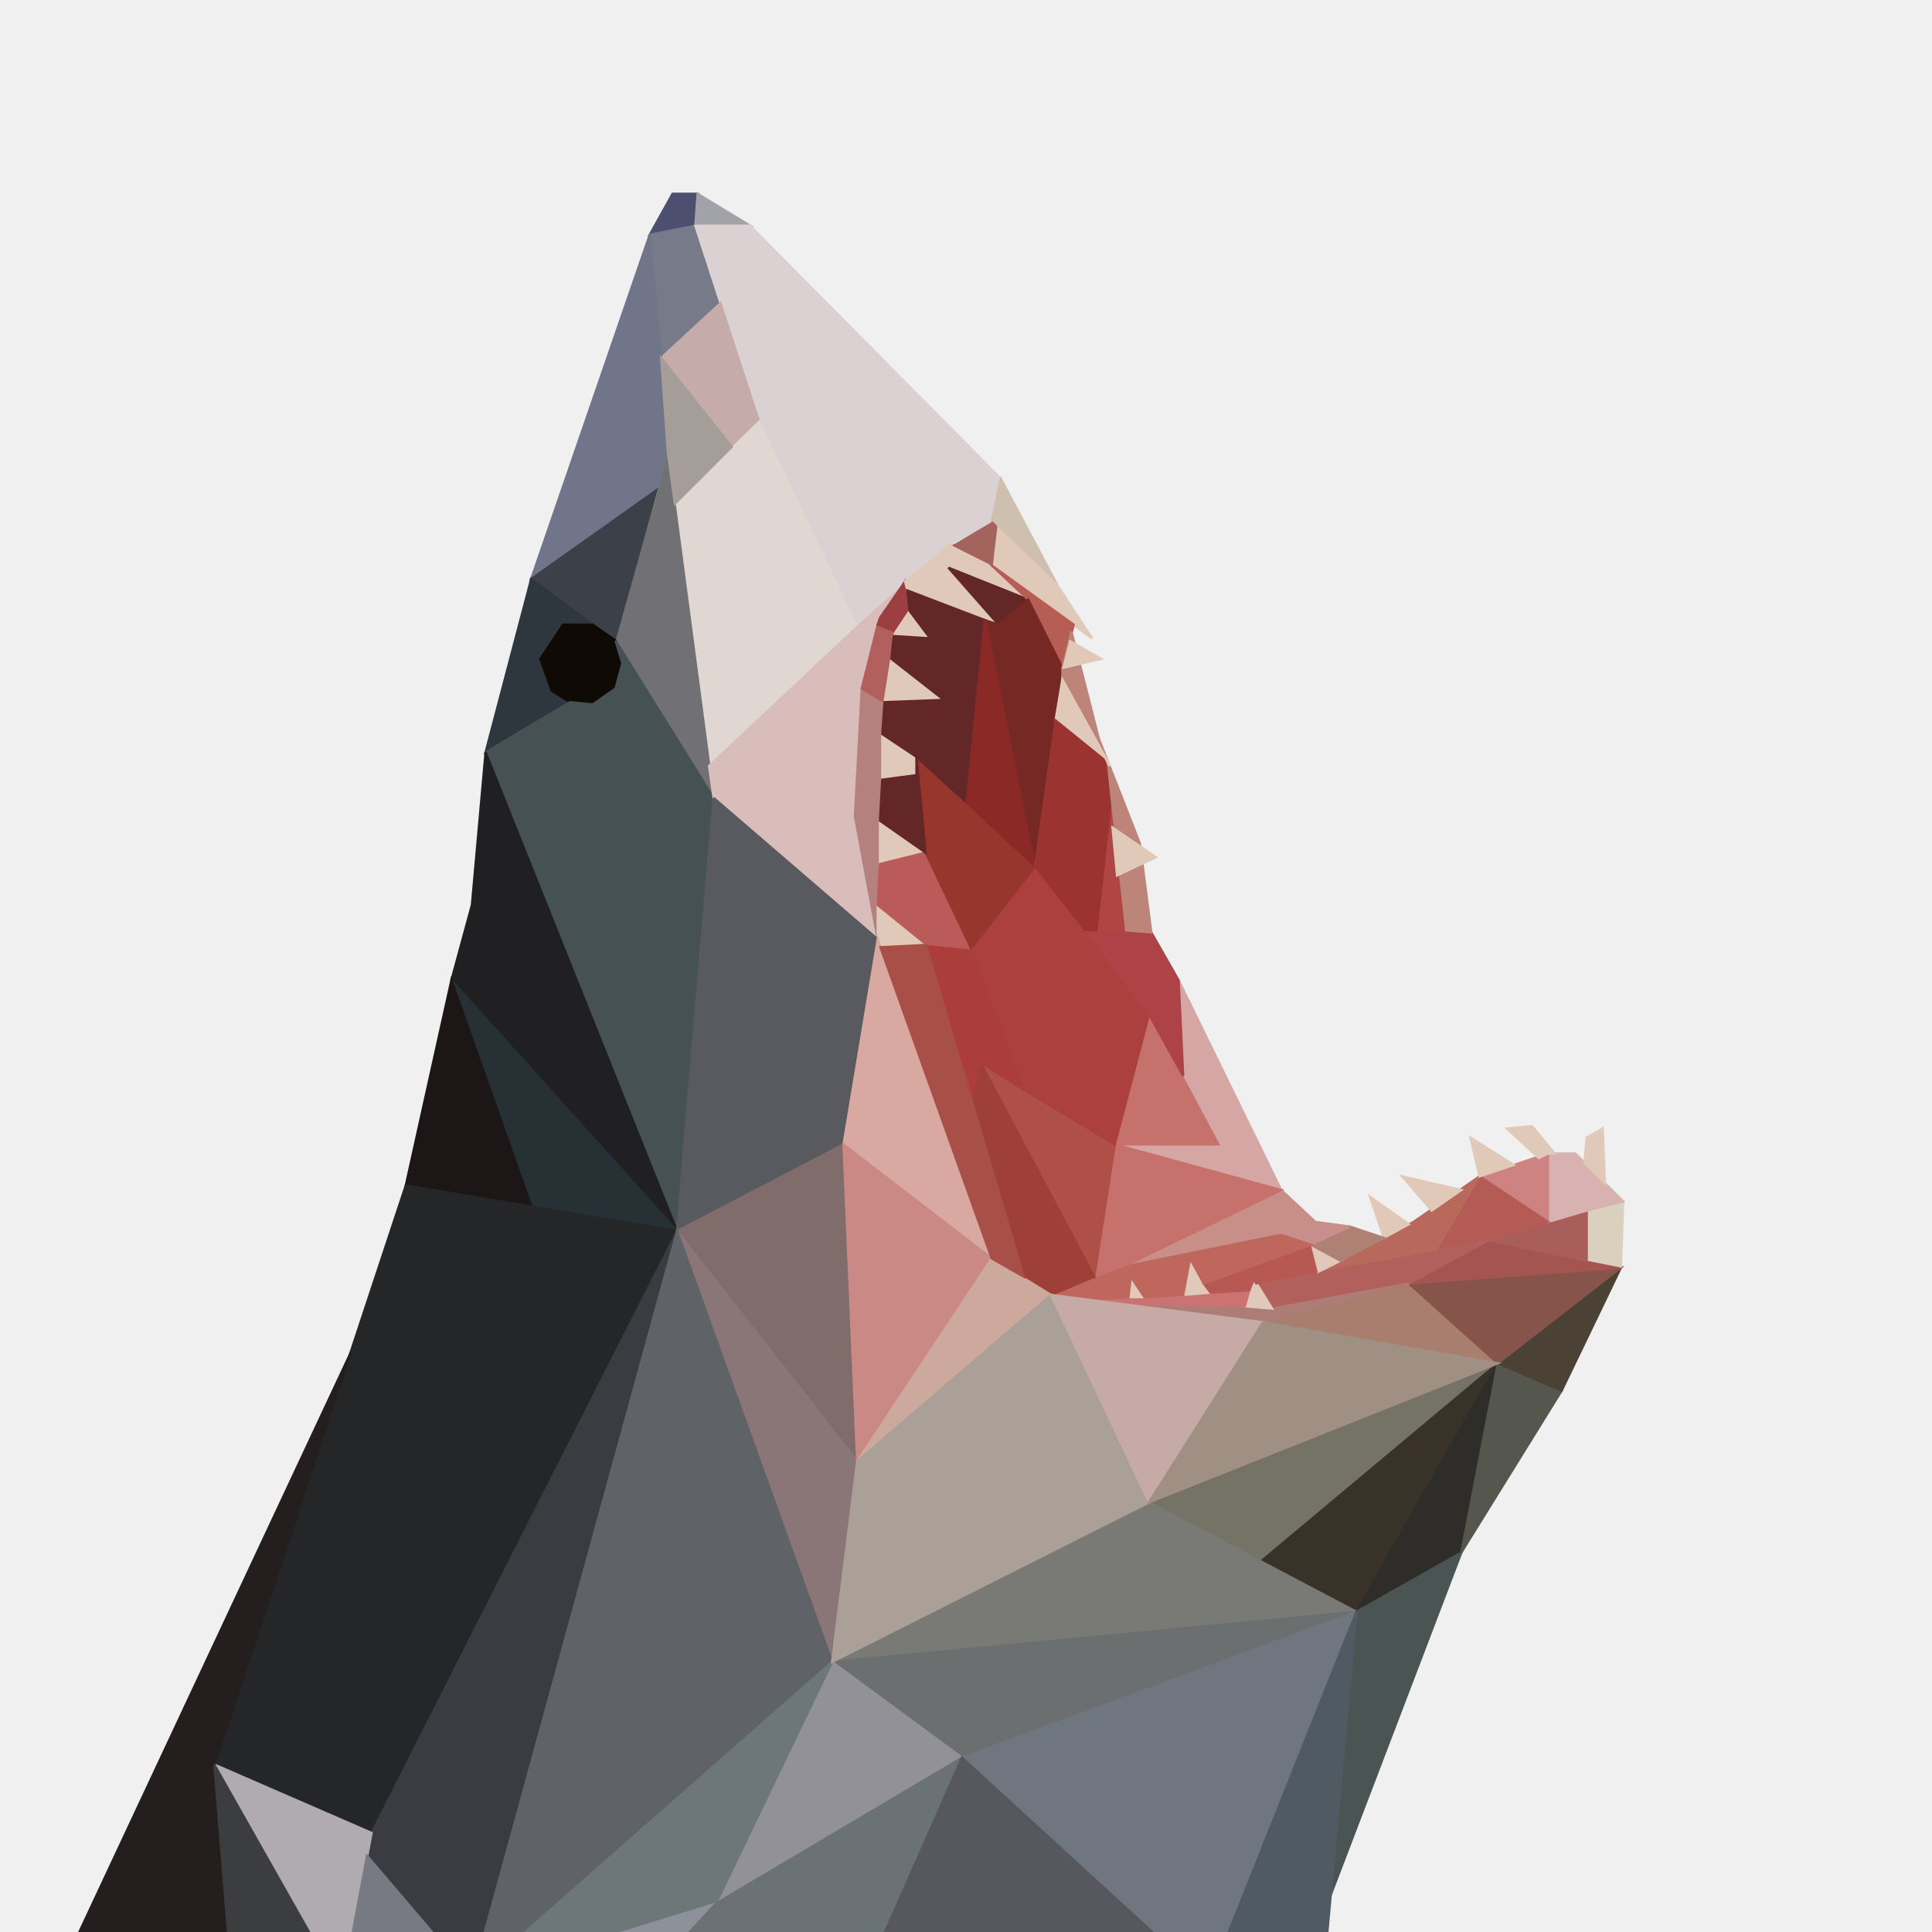
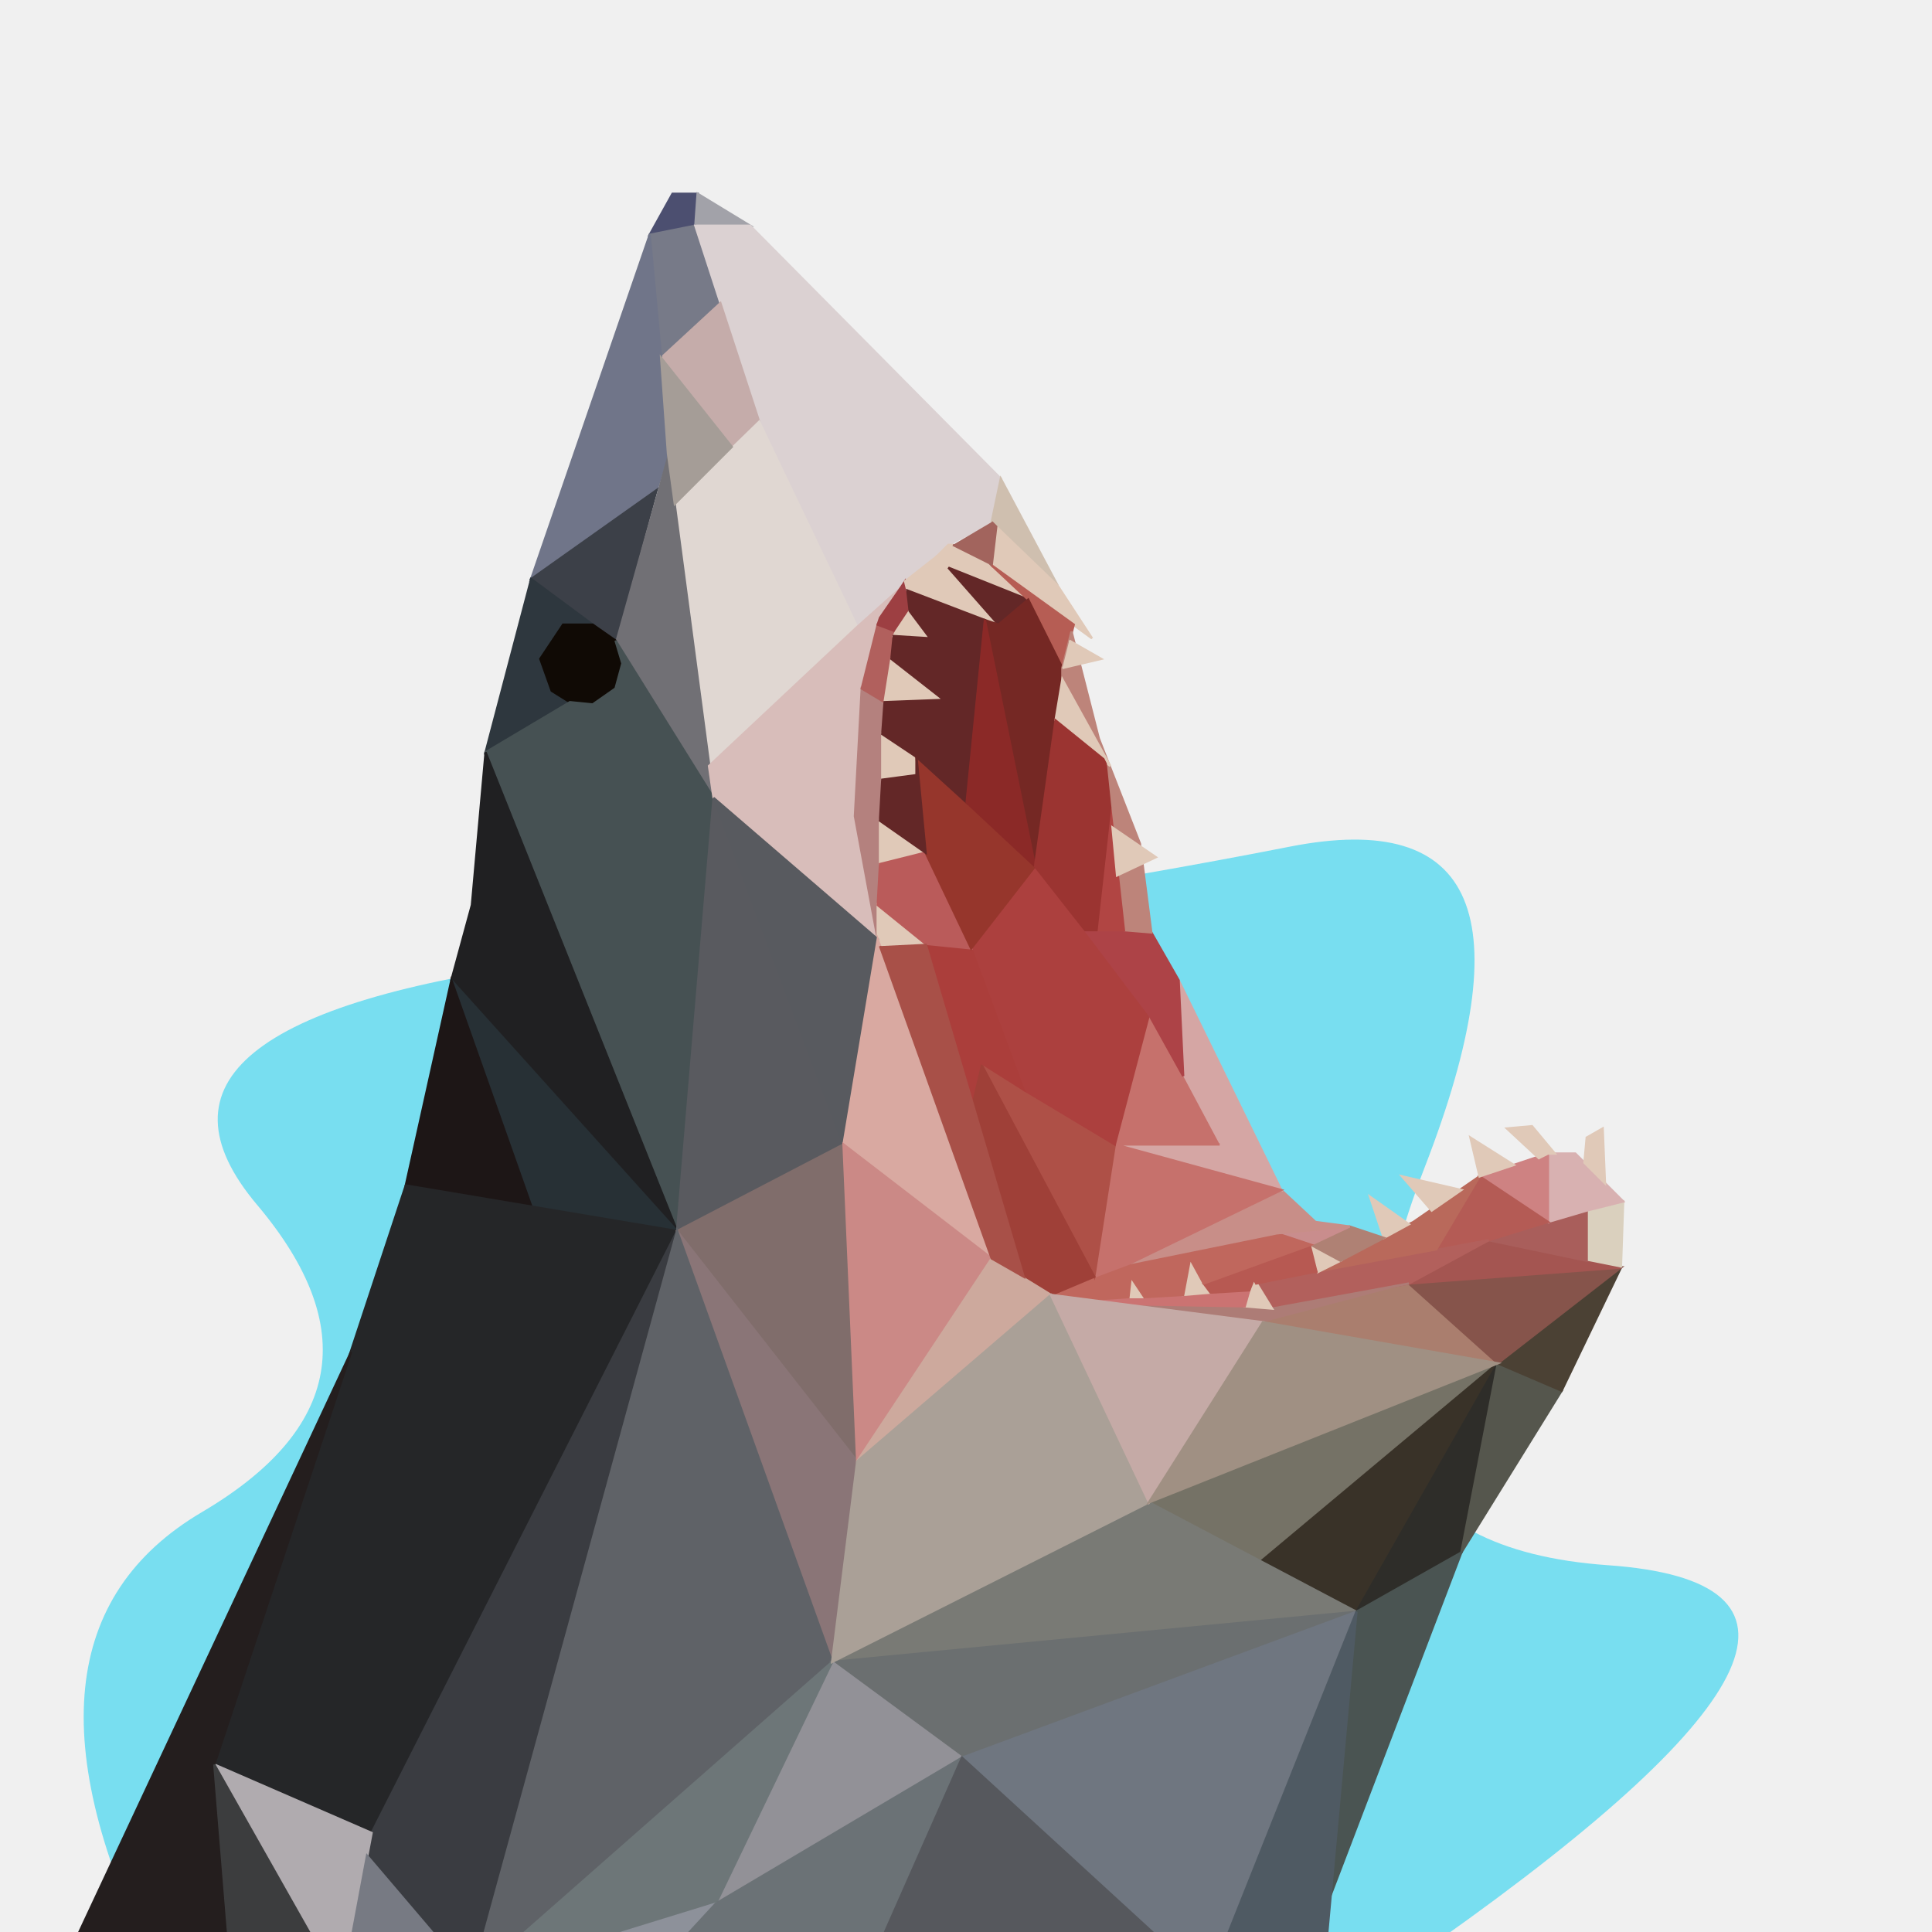
<svg xmlns="http://www.w3.org/2000/svg" width="100%" height="100%" viewBox="0 0 100 100">
  <g transform="scale(1.18) translate(-10, 0)">
+     <path fill="hsla(189, 100%, 47%, 0.5)" d="M 16.805 86.279 Q 9.641 71.76 18.854 66.33 T 21.278 52.85 T 34.37 42.183 T 66.566 37.14 T 72.502 51.178 T 80.53 68.657 T 73.063 85.143 T 16.791 86.273 Z" />
    <path stroke="hsl(235, 19%, 37%)" stroke-width=".1" fill="hsl(235, 19%, 37%)" d="M40.5 9.9 l-2 0.4 l1 -1.8 l1.1 0 z" />
    <path stroke="hsl(240, 4%, 65%)" stroke-width=".1" fill="hsl(240, 4%, 65%)" d="M40.5 9.9 L42.9 9.9 L40.6 8.5 Z" />
    <path stroke="hsl(227, 7%, 50%)" stroke-width=".1" fill="hsl(227, 7%, 50%)" d="M40.5 9.9 L38.5 10.3 L39 15.7 L41.6 13.3 Z" />
    <path stroke="hsl(354, 12%, 84%)" stroke-width=".1" fill="hsl(354, 12%, 84%)" d="M40.5 9.9 L42.9 9.9 L53.9 21 L53.5 22.9 L51.6 23.9 L49.5 25.8 L47.6 27.5 L43.3 18.5 Z" />
    <path stroke="hsl(4, 19%, 72%)" stroke-width=".1" fill="hsl(4, 19%, 72%)" d="M39 15.7 L41.6 13.3 L43.3 18.5 L42.1 19.6 Z" />
    <path stroke="hsl(29, 25%, 75%)" stroke-width=".1" fill="hsl(29, 25%, 75%)" d="M53.9 21 L56.4 25.7 L53.5 22.9 Z" />
    <path stroke="hsl(21, 18%, 85%)" stroke-width=".1" fill="hsl(21, 18%, 85%)" d="M39.6 22.1 L41.1 33.6 L47.6 27.5 L43.3 18.5 Z" />
    <path stroke="hsl(228, 10%, 49%)" stroke-width=".1" fill="hsl(228, 10%, 49%)" d="M38.5 10.3 L33.3 25.4 L38.8 21.5 L39.3 19.9 L39 15.7 Z" />
    <path stroke="hsl(220, 9%, 26%)" stroke-width=".1" fill="hsl(220, 9%, 26%)" d="M33.3 25.4 L37 28.1 L38.8 21.5 Z" />
    <path stroke="hsl(252, 2%, 45%)" stroke-width=".1" fill="hsl(252, 2%, 45%)" d="M39.3 19.9 L41.3 35 L37 28.1" />
    <path stroke="hsl(26, 7%, 62%)" stroke-width=".1" fill="hsl(26, 7%, 62%)" d="M39 15.7 L42.1 19.6 L39.6 22.1 L39.3 19.9 Z" />
    <path stroke="hsl(206, 15%, 21%)" stroke-width=".1" fill="hsl(206, 15%, 21%)" d="M33.3 25.4 L31.3 33 L35 30.8 L34.2 30.3 L33.7 28.9 L34.7 27.4 L36 27.4 Z" />
    <path stroke="hsl(30, 55%, 4%)" stroke-width=".1" fill="hsl(30, 55%, 4%)" d="M36 27.4 L34.7 27.4 L33.7 28.9 L34.2 30.3 L35 30.8 L36 30.9 L37 30.2 L37.3 29.1 L37 28.1 Z" />
    <path stroke="hsl(189, 9%, 30%)" stroke-width=".1" fill="hsl(189, 9%, 30%)" d="M31.3 33 L39.7 54 L41.3 35 L37 28.1 L37.3 29.1 L37 30.2 L36 30.9 L35 30.8 Z" />
    <path stroke="hsl(240, 3%, 13%)" stroke-width=".1" fill="hsl(240, 3%, 13%)" d="M31.3 33 L30.7 39.7 L29.8 43 L39.7 54 Z" />
    <path stroke="hsl(201, 15%, 18%)" stroke-width=".1" fill="hsl(201, 15%, 18%)" d="M29.8 43 L33.3 52.9 L39.7 54 Z" />
    <path stroke="hsl(0, 12%, 10%)" stroke-width=".1" fill="hsl(0, 12%, 10%)" d="M29.8 43 L27.8 52 L33.3 52.9 Z" />
    <path stroke="hsl(220, 4%, 15%)" stroke-width=".1" fill="hsl(220, 4%, 15%)" d="M27.8 52 L19.4 77.4 L26.3 80.4 L39.7 54 Z" />
    <path stroke="hsl(218, 6%, 24%)" stroke-width=".1" fill="hsl(218, 6%, 24%)" d="M39.7 54 L30.7 86.8 L26.1 81.4 L26.3 80.4 Z" />
    <path stroke="hsl(312, 3%, 68%)" stroke-width=".1" fill="hsl(312, 3%, 68%)" d="M19.4 77.4 L25 87.3 L26.3 80.4 Z" />
    <path stroke="hsl(0, 9%, 13%)" stroke-width=".1" fill="hsl(0, 9%, 13%)" d="M19.4 77.4 L20.3 88.4 L12.8 86.2 L25.4 59.3 Z" />
    <path stroke="hsl(220, 2%, 24%)" stroke-width=".1" fill="hsl(220, 2%, 24%)" d="M19.4 77.4 L25 87.3 L30.7 86.8 L34.4 91.1 L20.3 88.4 Z" />
    <path stroke="hsl(225, 5%, 49%)" stroke-width=".1" fill="hsl(225, 5%, 49%)" d="M26.1 81.4 L30.7 86.8 L25 87.3 Z" />
    <path stroke="hsl(230, 3%, 36%)" stroke-width=".1" fill="hsl(230, 3%, 36%)" d="M41.3 35 L47 50.2 L39.7 54 Z" />
    <path stroke="hsl(6, 9%, 46%)" stroke-width=".1" fill="hsl(6, 9%, 46%)" d="M39.7 54 L47.6 64.1 L47 50.2 Z" />
    <path stroke="hsl(354, 8%, 50%)" stroke-width=".1" fill="hsl(354, 8%, 50%)" d="M39.7 54 L47.6 64.1 L46.5 72.9 Z" />
    <path stroke="hsl(218, 4%, 39%)" stroke-width=".1" fill="hsl(218, 4%, 39%)" d="M39.7 54 L46.5 72.9 L30.7 86.8 Z" />
    <path stroke="hsl(6, 28%, 79%)" stroke-width=".1" fill="hsl(6, 28%, 79%)" d="M41.1 33.6 L47.6 27.5 L49.5 25.8 L48.6 27.1 L47.8 30.2 L47.5 35.8 L48.5 41.2 L41.3 35 Z" />
    <path stroke="hsl(16, 26%, 55%)" stroke-width=".1" fill="hsl(16, 26%, 55%)" d="M65.4 58 L71.8 56.3 L75.7 59.8 Z" />
    <path stroke="hsl(48, 7%, 43%)" stroke-width=".1" fill="hsl(48, 7%, 43%)" d="M75.7 59.8 L65.3 68.5 L60.4 65.9 Z" />
    <path stroke="hsl(35, 18%, 19%)" stroke-width=".1" fill="hsl(35, 18%, 19%)" d="M75.7 59.8 L69.5 70.7 L65.3 68.5 Z" />
    <path stroke="hsl(48, 6%, 17%)" stroke-width=".1" fill="hsl(48, 6%, 17%)" d="M75.7 59.8 L74.1 68.1 L69.5 70.7 Z" />
    <path stroke="hsl(72, 6%, 32%)" stroke-width=".1" fill="hsl(72, 6%, 32%)" d="M75.7 59.8 L78.5 61 L74.1 68.1 Z" />
    <path stroke="hsl(32, 18%, 25%)" stroke-width=".1" fill="hsl(32, 18%, 25%)" d="M75.7 59.8 L81.1 55.6 L78.5 61 Z" />
    <path stroke="hsl(9, 28%, 41%)" stroke-width=".1" fill="hsl(9, 28%, 41%)" d="M75.7 59.8 L71.8 56.3 L81.1 55.6 Z" />
    <path stroke="hsl(72, 2%, 47%)" stroke-width=".1" fill="hsl(72, 2%, 47%)" d="M60.4 65.9 L46.5 72.9 L69.5 70.7 Z" />
    <path stroke="hsl(192, 2%, 43%)" stroke-width=".1" fill="hsl(192, 2%, 43%)" d="M46.5 72.9 L52.2 77.1 L69.5 70.7 Z" />
    <path stroke="hsl(250, 3%, 58%)" stroke-width=".1" fill="hsl(250, 3%, 58%)" d="M46.5 72.9 L41.4 83.5 L52.2 77.1 Z" />
    <path stroke="hsl(195, 5%, 45%)" stroke-width=".1" fill="hsl(195, 5%, 45%)" d="M46.5 72.9 L41.4 83.5 L30.7 86.8 Z" />
    <path stroke="hsl(225, 6%, 58%)" stroke-width=".1" fill="hsl(225, 6%, 58%)" d="M41.4 83.5 L30.7 86.8 L34.4 91.1 Z" />
    <path stroke="hsl(202, 5%, 44%)" stroke-width=".1" fill="hsl(202, 5%, 44%)" d="M52.2 77.1 L46.1 90.9 L34.4 91.1 L41.4 83.5 Z" />
    <path stroke="hsl(215, 7%, 47%)" stroke-width=".1" fill="hsl(215, 7%, 47%)" d="M52.2 77.1 L63 87 L69.5 70.7 Z" />
    <path stroke="hsl(218, 4%, 35%)" stroke-width=".1" fill="hsl(218, 4%, 35%)" d="M52.2 77.1 L46.1 90.9 L63 87 Z" />
    <path stroke="hsl(168, 6%, 31%)" stroke-width=".1" fill="hsl(168, 6%, 31%)" d="M69.5 70.7 L68.3 83.3 L74.1 68.1 Z" />
    <path stroke="hsl(208, 11%, 35%)" stroke-width=".1" fill="hsl(208, 11%, 35%)" d="M69.5 70.7 L68.2 85 L63 87 Z" />
    <path stroke="hsl(231, 12%, 23%)" stroke-width=".1" fill="hsl(231, 12%, 23%)" d="M46.1 90.9 L63.1 88.7 L68.2 85 L63 87 Z" />
    <path stroke="hsl(3, 34%, 48%)" stroke-width=".1" fill="hsl(3, 34%, 48%)" d="M81.1 55.6 L75.3 54.4 L71.8 56.3 Z" />
    <path stroke="hsl(39, 28%, 80%)" stroke-width=".1" fill="hsl(39, 28%, 80%)" d="M81.1 55.6 L81.2 52.7 L79.6 53.1 L79.6 55.3" />
    <path stroke="hsl(2, 31%, 51%)" stroke-width=".1" fill="hsl(2, 31%, 51%)" d="M79.6 53.1 L75.3 54.4 L79.6 55.3 Z" />
    <path stroke="hsl(3, 26%, 60%)" stroke-width=".1" fill="hsl(3, 26%, 60%)" d="M48.5 41.2 L48.8 30.8 L47.8 30.2 L47.5 35.8 Z" />
    <path stroke="hsl(2, 35%, 53%)" stroke-width=".1" fill="hsl(2, 35%, 53%)" d="M47.8 30.2 L48.8 30.8 L49.3 27.7 L48.5 27.4 Z" />
    <path stroke="hsl(358, 43%, 43%)" stroke-width=".1" fill="hsl(358, 43%, 43%)" d="M48.5 27.4 L49.3 27.7 L49.9 26.8 L49.7 25.5 L49.5 25.8 L48.6 27.1 Z" />
    <path stroke="hsl(26, 40%, 80%)" stroke-width=".1" fill="hsl(26, 40%, 80%)" d="M49.8 25.9 L53.8 27.4 L51.1 24.4 L49.7 25.5 Z" />
    <path stroke="hsl(26, 40%, 80%)" stroke-width=".1" fill="hsl(26, 40%, 80%)" d="M49.9 26.8 L50.8 28 L49.2 27.9 L49.3 27.7 Z" />
    <path stroke="hsl(26, 40%, 80%)" stroke-width=".1" fill="hsl(26, 40%, 80%)" d="M51.6 24.9 L55.1 26.3 L53.4 24.7 L51.8 23.9 L51.6 23.9 L51.1 24.4 Z" />
    <path stroke="hsl(26, 40%, 80%)" stroke-width=".1" fill="hsl(26, 40%, 80%)" d="M56.4 25.7 L57.9 28 L53.5 24.8 L53.7 23.1 Z" />
    <path stroke="hsl(6, 27%, 50%)" stroke-width=".1" fill="hsl(6, 27%, 50%)" d="M53.5 22.9 L53.7 23.1 L53.5 24.8 L53.4 24.7 L51.8 23.9" />
    <path stroke="hsl(26, 39%, 80%)" stroke-width=".1" fill="hsl(26, 39%, 80%)" d="M49.1 28.9 L51.4 30.7 L48.8 30.8 Z" />
    <path stroke="hsl(26, 39%, 80%)" stroke-width=".1" fill="hsl(26, 39%, 80%)" d="M48.7 32.2 L50.2 33.2 L50.2 34 L48.7 34.2 Z" />
    <path stroke="hsl(26, 39%, 80%)" stroke-width=".1" fill="hsl(26, 39%, 80%)" d="M48.6 36 L50.6 37.4 L48.6 37.9 Z" />
    <path stroke="hsl(26, 39%, 80%)" stroke-width=".1" fill="hsl(26, 39%, 80%)" d="M48.5 39.7 L50.6 41.4 L48.6 41.5 L48.5 41.2 Z" />
    <path stroke="hsl(0, 33%, 77%)" stroke-width=".1" fill="hsl(0, 33%, 77%)" d="M81.2 52.7 L79.1 50.6 L77.9 50.6 L77.9 53.6 L79.6 53.1 Z" />
    <path stroke="hsl(0, 44%, 66%)" stroke-width=".1" fill="hsl(0, 44%, 66%)" d="M77.9 50.6 L74.9 51.6 L77.9 53.6 Z" />
    <path stroke="hsl(4, 39%, 52%)" stroke-width=".1" fill="hsl(4, 39%, 52%)" d="M74.9 51.6 L73 54.8 L75.3 54.4 L77.9 53.6 Z" />
    <path stroke="hsl(3, 36%, 53%)" stroke-width=".1" fill="hsl(3, 36%, 53%)" d="M75.3 54.4 L71.8 56.3 L65.8 57.4 L65.1 56.3 Z" />
    <path stroke="hsl(7, 25%, 57%)" stroke-width=".1" fill="hsl(7, 25%, 57%)" d="M71.8 56.3 L65.8 57.4 L59.1 57.2 L65.4 58" />
    <path stroke="hsl(26, 39%, 80%)" stroke-width=".1" fill="hsl(26, 39%, 80%)" d="M65.8 57.4 L65 56.1 L64.6 57.3 Z" />
    <path stroke="hsl(1, 46%, 62%)" stroke-width=".1" fill="hsl(1, 46%, 62%)" d="M64.8 56.6 L58 57 L59.1 57.2 L64.6 57.3 Z" />
    <path stroke="hsl(9, 40%, 54%)" stroke-width=".1" fill="hsl(9, 40%, 54%)" d="M74.9 51.6 L72 53.6 L67.6 55.8 L73 54.8 Z" />
    <path stroke="hsl(26, 39%, 80%)" stroke-width=".1" fill="hsl(26, 39%, 80%)" d="M80.4 51.9 L80.3 49.5 L79.6 49.9 L79.5 51 Z" />
    <path stroke="hsl(26, 39%, 80%)" stroke-width=".1" fill="hsl(26, 39%, 80%)" d="M78.2 50.6 L77.2 49.4 L76.1 49.5 L77.5 50.8 L77.9 50.6 Z" />
    <path stroke="hsl(26, 39%, 80%)" stroke-width=".1" fill="hsl(26, 39%, 80%)" d="M76.4 51.1 L74.5 49.9 L74.9 51.6 Z" />
    <path stroke="hsl(26, 39%, 80%)" stroke-width=".1" fill="hsl(26, 39%, 80%)" d="M74.1 52.2 L71.5 51.6 L72.8 53.1 Z" />
    <path stroke="hsl(26, 39%, 80%)" stroke-width=".1" fill="hsl(26, 39%, 80%)" d="M71.8 53.7 L70.1 52.5 L70.7 54.3 Z" />
    <path stroke="hsl(26, 39%, 80%)" stroke-width=".1" fill="hsl(26, 39%, 80%)" d="M68.8 55.3 L67.5 54.6 L67.8 55.8 Z" />
    <path stroke="hsl(26, 39%, 80%)" stroke-width=".1" fill="hsl(26, 39%, 80%)" d="M63.1 56.7 L62.2 55.2 L61.9 56.8 Z" />
    <path stroke="hsl(26, 39%, 80%)" stroke-width=".1" fill="hsl(26, 39%, 80%)" d="M60.2 56.9 L59.6 56 L59.5 56.9 Z" />
    <path stroke="hsl(13, 27%, 57%)" stroke-width=".1" fill="hsl(13, 27%, 57%)" d="M70.7 54.3 L69.2 53.8 L67.5 54.6 L68.8 55.3 Z" />
    <path stroke="hsl(4, 41%, 52%)" stroke-width=".1" fill="hsl(4, 41%, 52%)" d="M67.5 54.6 L62.8 56.3 L63.1 56.7 L64.8 56.6 L65 56.1 L65.1 56.3 L67.6 55.8 L67.8 55.8" />
    <path stroke="hsl(0, 36%, 67%)" stroke-width=".1" fill="hsl(0, 36%, 67%)" d="M69.2 53.8 L66 54.1 L67.5 54.6 Z" />
    <path stroke="hsl(6, 44%, 56%)" stroke-width=".1" fill="hsl(6, 44%, 56%)" d="M66 54.1 L59.6 55.4 L56.1 56.8 L58 57 L59.5 56.9 L59.6 56 L60.2 56.9 L61.9 56.8 L62.2 55.2 L62.8 56.3 L67.5 54.6 Z" />
    <path stroke="hsl(5, 37%, 66%)" stroke-width=".1" fill="hsl(5, 37%, 66%)" d="M69.2 53.8 L67.7 53.6 L66.2 52.2 L59.6 55.4 L66 54.1 Z" />
    <path stroke="hsl(2, 37%, 74%)" stroke-width=".1" fill="hsl(2, 37%, 74%)" d="M66.2 52.2 L61.7 43 L61.9 47.2 L63.5 50.2 L58.9 50.2 Z" />
    <path stroke="hsl(3, 44%, 60%)" stroke-width=".1" fill="hsl(3, 44%, 60%)" d="M61.9 47.2 L60.4 44.5 L58.9 50.2 L58 56 L59.6 55.4 L66.2 52.2 L58.9 50.2 L63.5 50.2" />
    <path stroke="hsl(5, 42%, 48%)" stroke-width=".1" fill="hsl(5, 42%, 48%)" d="M58.9 50.2 L53 46.6 L58 56 Z" />
    <path stroke="hsl(5, 48%, 42%)" stroke-width=".1" fill="hsl(5, 48%, 42%)" d="M53 46.6 L52.6 48.3 L54.9 56 L56.1 56.8 L58 56 Z" />
    <path stroke="hsl(1, 47%, 46%)" stroke-width=".1" fill="hsl(1, 47%, 46%)" d="M60.4 44.5 L55.4 38 L52.6 41.6 L54.9 47.8 L58.9 50.2 Z" />
    <path stroke="hsl(2, 49%, 45%)" stroke-width=".1" fill="hsl(2, 49%, 45%)" d="M52.6 41.6 L50.6 41.4 L52.6 48.3 L53 46.6 L54.9 47.8 Z" />
    <path stroke="hsl(1, 41%, 54%)" stroke-width=".1" fill="hsl(1, 41%, 54%)" d="M52.6 41.6 L50.6 37.4 L48.6 37.9 L48.5 39.7 L50.6 41.4 Z" />
    <path stroke="hsl(6, 55%, 38%)" stroke-width=".1" fill="hsl(6, 55%, 38%)" d="M55.4 38 L50.2 33.2 L50.6 37.4 L52.6 41.6 Z" />
    <path stroke="hsl(0, 44%, 27%)" stroke-width=".1" fill="hsl(0, 44%, 27%)" d="M50.2 33.2 L50.2 34 L48.7 34.2 L48.6 36 L50.6 37.4 Z" />
    <path stroke="hsl(0, 44%, 27%)" stroke-width=".1" fill="hsl(0, 44%, 27%)" d="M53.2 27.2 L52.4 35.2 L50.2 33.2 L48.7 32.2 L48.8 30.8 L51.4 30.7 L49.1 28.9 L49.2 27.9 L50.8 28 L49.9 26.8 L49.8 25.9 Z" />
    <path stroke="hsl(0, 44%, 27%)" stroke-width=".1" fill="hsl(0, 44%, 27%)" d="M55.1 26.3 L53.8 27.4 L51.6 24.9 Z" />
    <path stroke="hsl(6, 40%, 52%)" stroke-width=".1" fill="hsl(6, 40%, 52%)" d="M55.1 26.3 L56.6 29.3 L57.1 27.4 L53.5 24.8 Z" />
    <path stroke="hsl(3, 53%, 30%)" stroke-width=".1" fill="hsl(3, 53%, 30%)" d="M56.6 29.3 L55.4 38 L53.2 27.2 L53.8 27.4 L55.1 26.3 Z" />
    <path stroke="hsl(1, 56%, 35%)" stroke-width=".1" fill="hsl(1, 56%, 35%)" d="M53.2 27.2 L52.4 35.2 L55.4 38 Z" />
    <path stroke="hsl(358, 44%, 47%)" stroke-width=".1" fill="hsl(358, 44%, 47%)" d="M61.7 43 L60.5 40.9 L57.6 40.8 L60.4 44.5 L61.9 47.2 Z" />
    <path stroke="hsl(9, 34%, 61%)" stroke-width=".1" fill="hsl(9, 34%, 61%)" d="M60.5 40.9 L60 37 L58.2 32.4 L57 27.7 L56.6 29.3 L56.6 29.8 L58.5 33.5 L59.3 40.8 Z" />
    <path stroke="hsl(1, 45%, 48%)" stroke-width=".1" fill="hsl(1, 45%, 48%)" d="M58.1 40.8 L58.7 35.4 L59.3 40.8 Z" />
    <path stroke="hsl(26, 39%, 80%)" stroke-width=".1" fill="hsl(26, 39%, 80%)" d="M56.3 31.6 L58.7 33.6 L56.6 29.8 Z" />
    <path stroke="hsl(2, 52%, 40%)" stroke-width=".1" fill="hsl(2, 52%, 40%)" d="M56.3 31.6 L58.4 33.3 L58.5 33.5 L58.7 35.4 L58.1 40.8 L57.6 40.8 L55.4 38 Z" />
    <path stroke="hsl(26, 39%, 80%)" stroke-width=".1" fill="hsl(26, 39%, 80%)" d="M58.8 36.3 L60.7 37.6 L59 38.4 Z" />
    <path stroke="hsl(26, 39%, 80%)" stroke-width=".1" fill="hsl(26, 39%, 80%)" d="M56.9 28.1 L58.3 28.9 L56.6 29.3" />
    <text transform="rotate(-35)" transform-origin="50 60" x="80" y="60" font-size="15" fill="white">
            A!
        </text>
    <path stroke="hsl(223, 4%, 36%)" stroke-width=".1" fill="hsl(223, 4%, 36%)" d="M41.3 35 L48.5 41.2 L47 50.2 Z" />
    <path stroke="hsl(9, 42%, 74%)" stroke-width=".1" fill="hsl(9, 42%, 74%)" d="M48.5 41.2 L53.5 55.2 L47 50.2 Z" />
    <path stroke="hsl(3, 40%, 66%)" stroke-width=".1" fill="hsl(3, 40%, 66%)" d="M47 50.2 L53.5 55.2 L47.6 64.1 Z" />
    <path stroke="hsl(15, 32%, 71%)" stroke-width=".1" fill="hsl(15, 32%, 71%)" d="M53.5 55.2 L56.1 56.8 L47.6 64.1 Z" />
    <path stroke="hsl(28, 10%, 63%)" stroke-width=".1" fill="hsl(28, 10%, 63%)" d="M47.6 64.1 L56.1 56.8 L60.4 65.9 L46.5 72.9 Z" />
    <path stroke="hsl(8, 21%, 71%)" stroke-width=".1" fill="hsl(8, 21%, 71%)" d="M56.1 56.8 L65.4 58 L60.4 65.9 Z" />
    <path stroke="hsl(27, 13%, 57%)" stroke-width=".1" fill="hsl(27, 13%, 57%)" d="M65.4 58 L75.7 59.8 L60.4 65.9 Z" />
    <path stroke="hsl(5, 40%, 47%)" stroke-width=".1" fill="hsl(5, 40%, 47%)" d="M50.6 41.4 L54.9 56 L53.5 55.2 L48.6 41.5 " />
  </g>
</svg>
